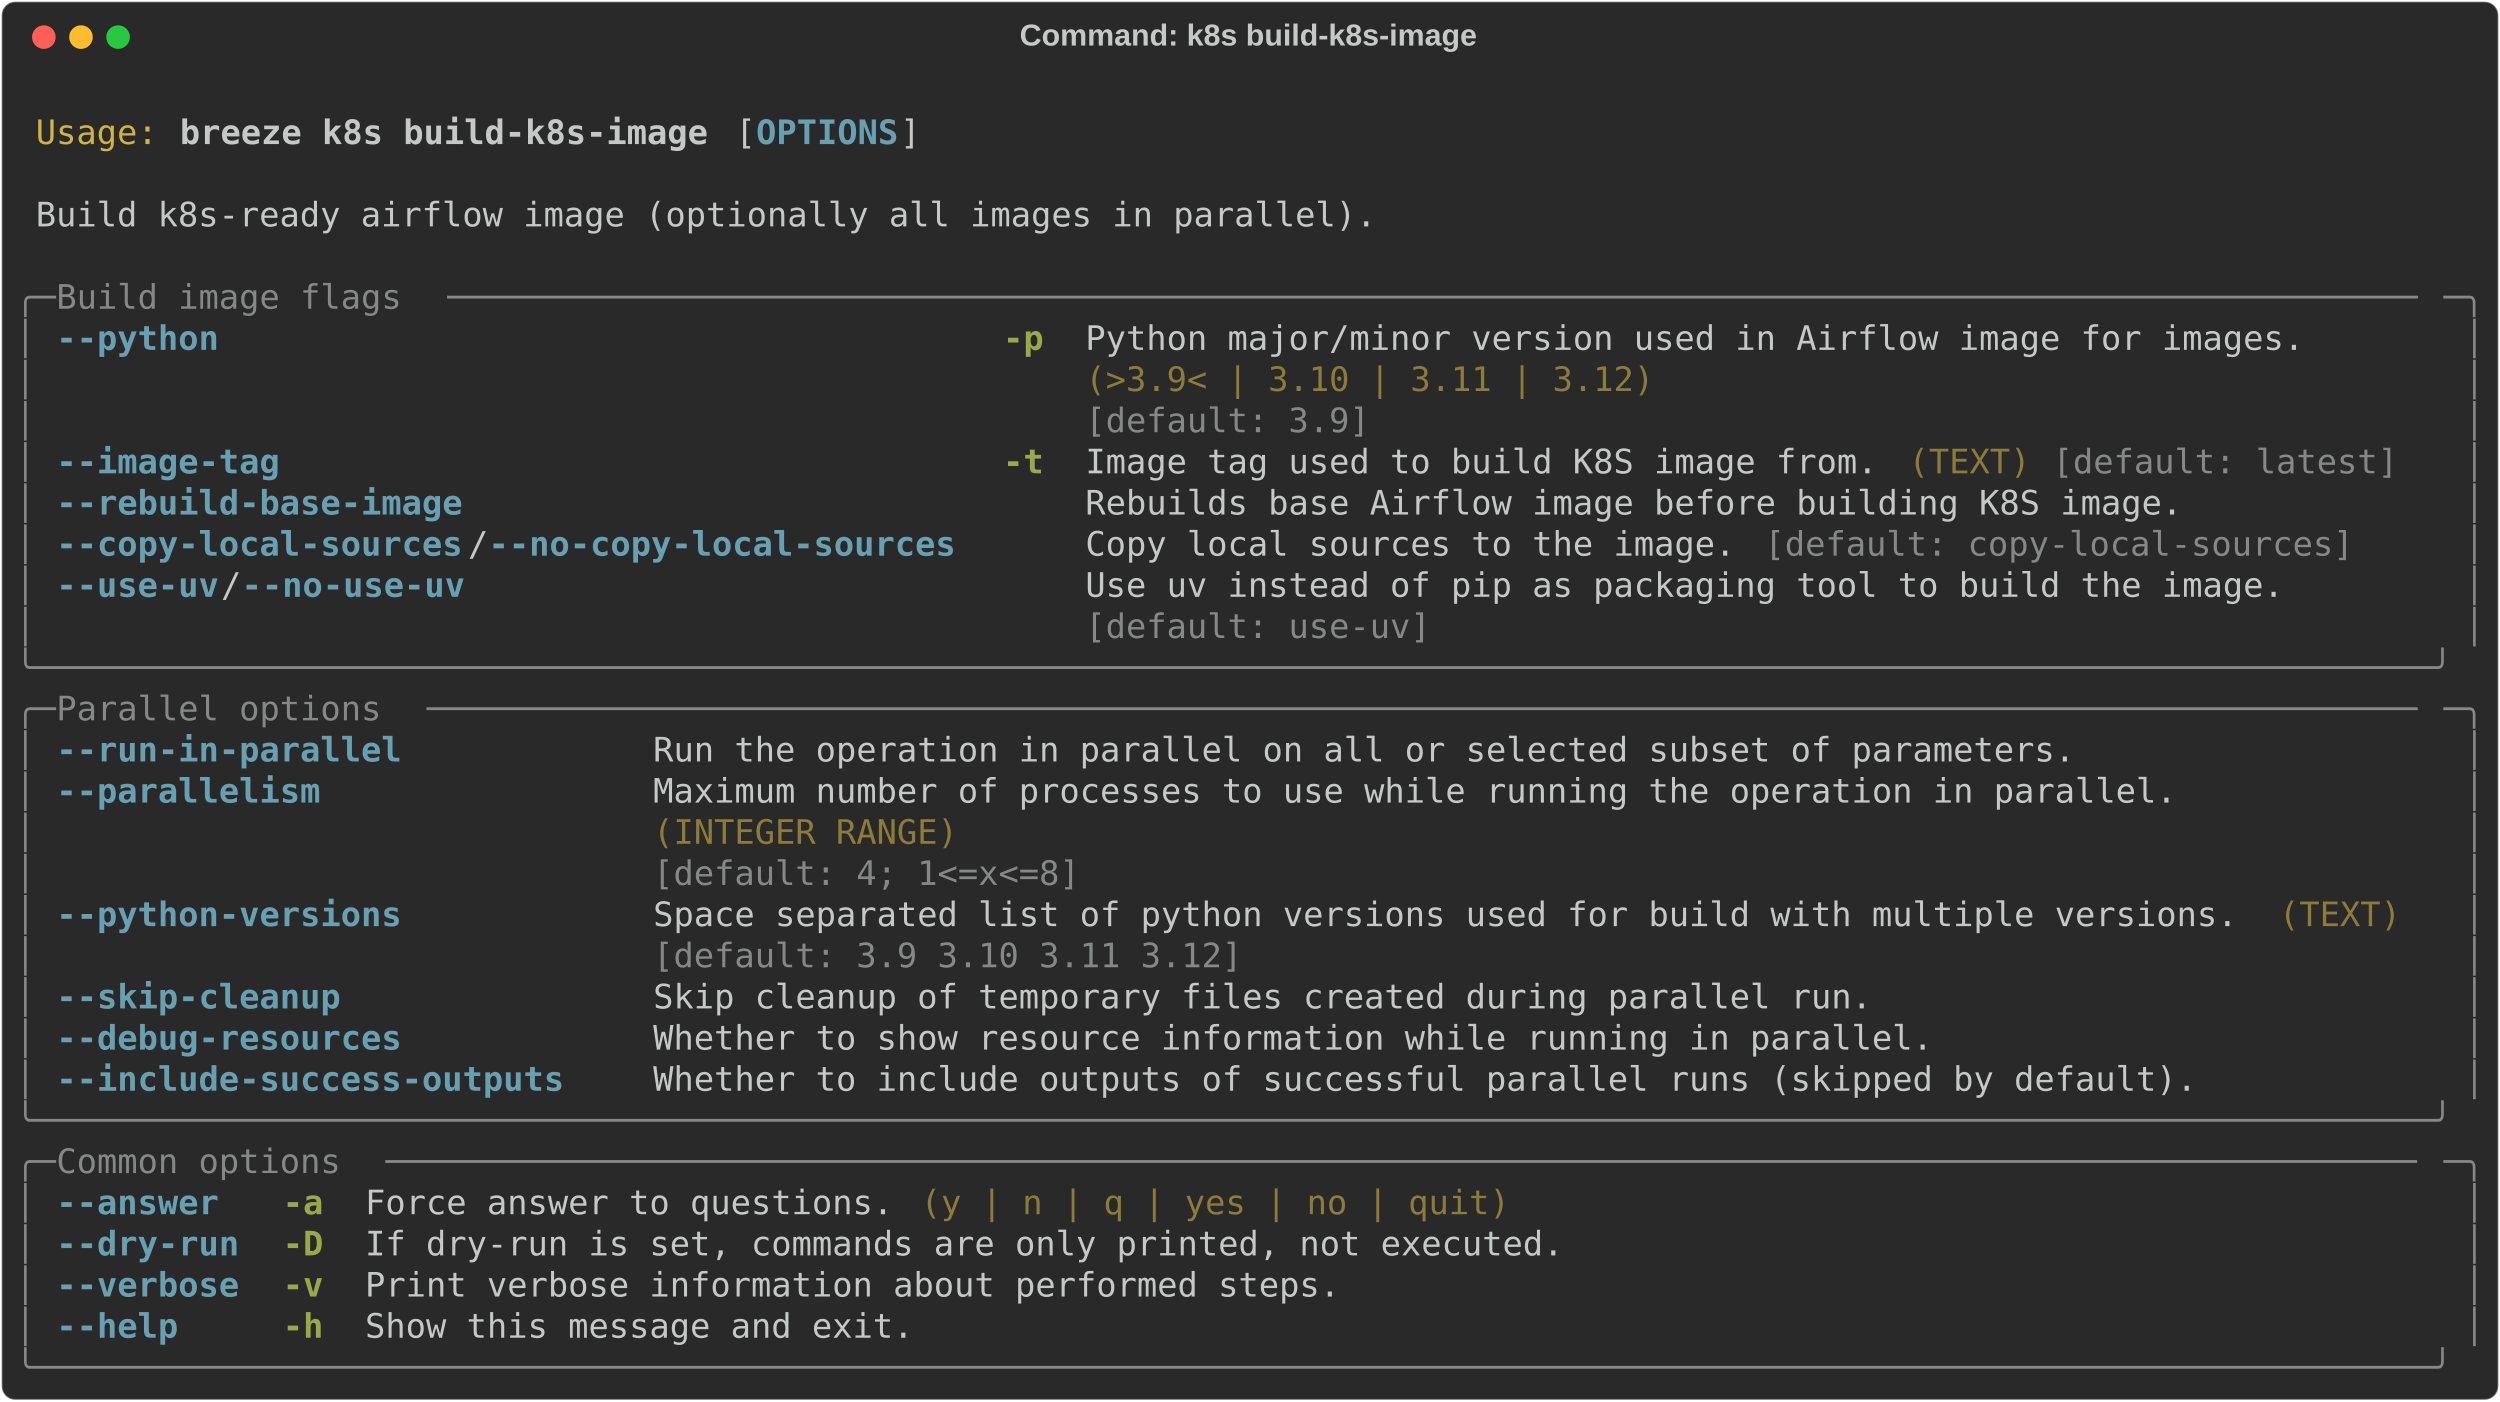
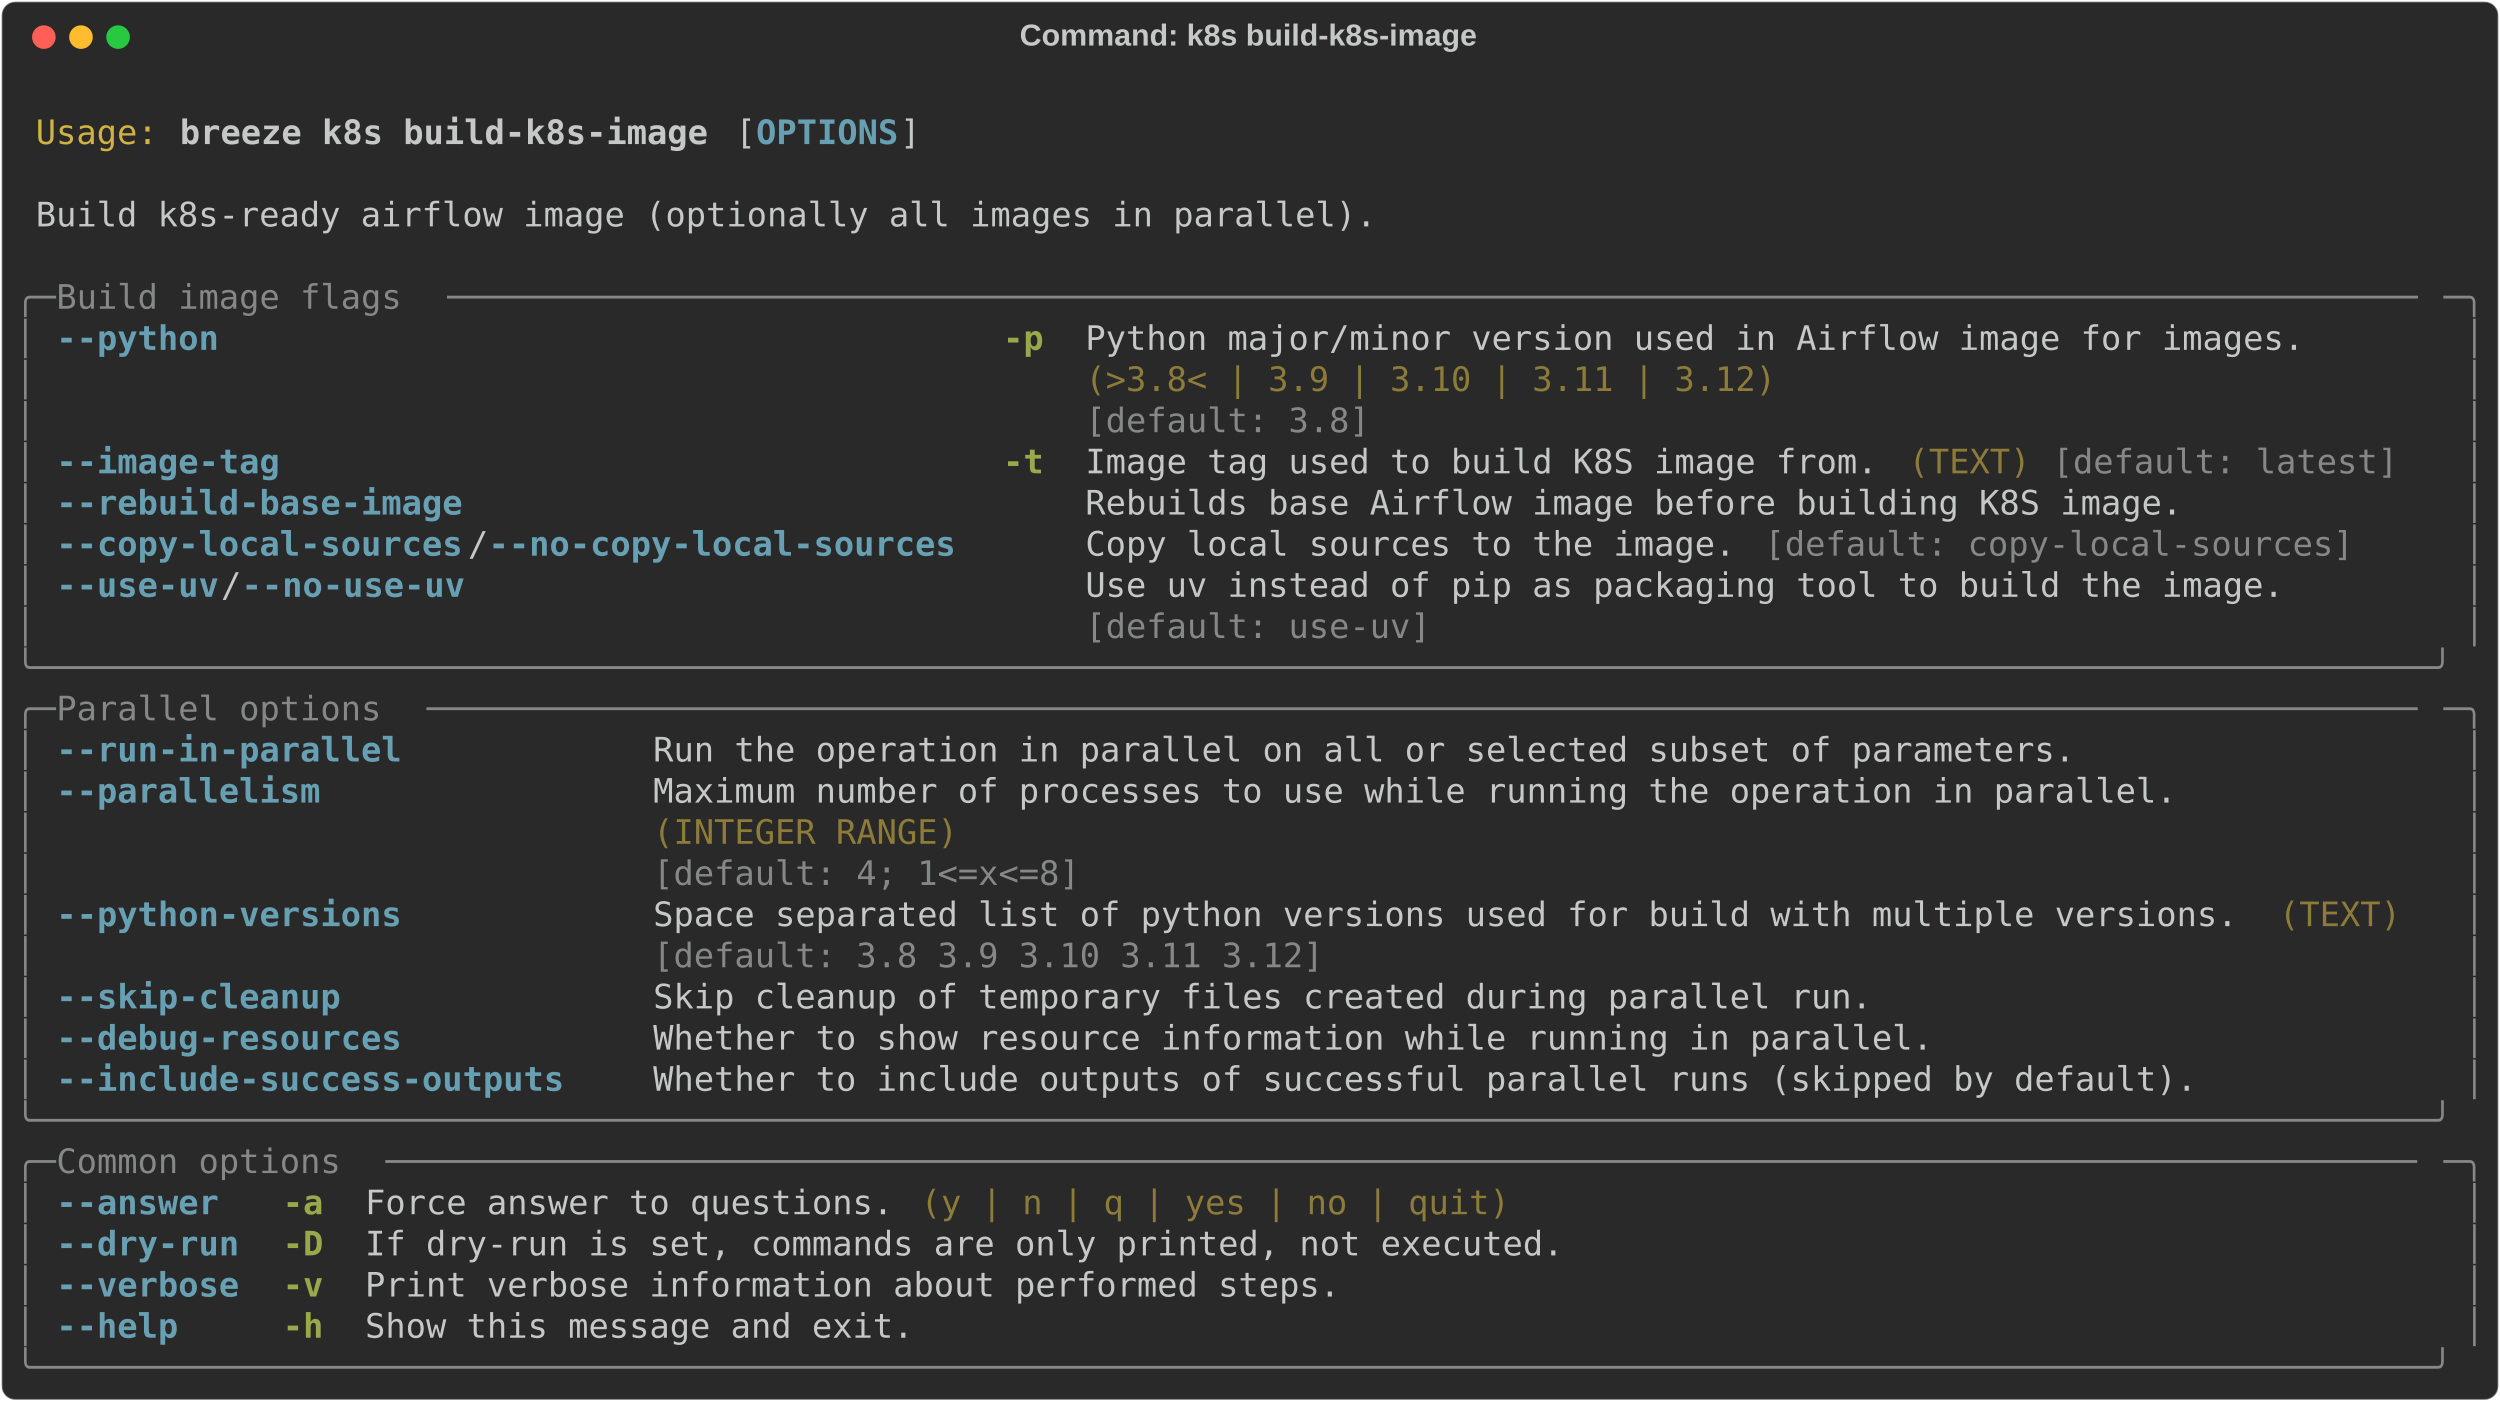
<svg xmlns="http://www.w3.org/2000/svg" class="rich-terminal" viewBox="0 0 1482 830.8">
  <style>

    @font-face {
        font-family: "Fira Code";
        src: local("FiraCode-Regular"),
                url("https://cdnjs.cloudflare.com/ajax/libs/firacode/6.2.0/woff2/FiraCode-Regular.woff2") format("woff2"),
                url("https://cdnjs.cloudflare.com/ajax/libs/firacode/6.2.0/woff/FiraCode-Regular.woff") format("woff");
        font-style: normal;
        font-weight: 400;
    }
    @font-face {
        font-family: "Fira Code";
        src: local("FiraCode-Bold"),
                url("https://cdnjs.cloudflare.com/ajax/libs/firacode/6.2.0/woff2/FiraCode-Bold.woff2") format("woff2"),
                url("https://cdnjs.cloudflare.com/ajax/libs/firacode/6.2.0/woff/FiraCode-Bold.woff") format("woff");
        font-style: bold;
        font-weight: 700;
    }

    .breeze-k8s-build-k8s-image-matrix {
        font-family: Fira Code, monospace;
        font-size: 20px;
        line-height: 24.4px;
        font-variant-east-asian: full-width;
    }

    .breeze-k8s-build-k8s-image-title {
        font-size: 18px;
        font-weight: bold;
        font-family: arial;
    }

    .breeze-k8s-build-k8s-image-r1 { fill: #c5c8c6 }
.breeze-k8s-build-k8s-image-r2 { fill: #d0b344 }
.breeze-k8s-build-k8s-image-r3 { fill: #c5c8c6;font-weight: bold }
.breeze-k8s-build-k8s-image-r4 { fill: #68a0b3;font-weight: bold }
.breeze-k8s-build-k8s-image-r5 { fill: #868887 }
.breeze-k8s-build-k8s-image-r6 { fill: #98a84b;font-weight: bold }
.breeze-k8s-build-k8s-image-r7 { fill: #8d7b39 }
    </style>
  <defs>
    <clipPath id="breeze-k8s-build-k8s-image-clip-terminal">
      <rect x="0" y="0" width="1463.0" height="779.8" />
    </clipPath>
    <clipPath id="breeze-k8s-build-k8s-image-line-0">
      <rect x="0" y="1.5" width="1464" height="24.65" />
    </clipPath>
    <clipPath id="breeze-k8s-build-k8s-image-line-1">
      <rect x="0" y="25.9" width="1464" height="24.65" />
    </clipPath>
    <clipPath id="breeze-k8s-build-k8s-image-line-2">
      <rect x="0" y="50.3" width="1464" height="24.65" />
    </clipPath>
    <clipPath id="breeze-k8s-build-k8s-image-line-3">
      <rect x="0" y="74.7" width="1464" height="24.65" />
    </clipPath>
    <clipPath id="breeze-k8s-build-k8s-image-line-4">
      <rect x="0" y="99.1" width="1464" height="24.65" />
    </clipPath>
    <clipPath id="breeze-k8s-build-k8s-image-line-5">
      <rect x="0" y="123.5" width="1464" height="24.65" />
    </clipPath>
    <clipPath id="breeze-k8s-build-k8s-image-line-6">
      <rect x="0" y="147.9" width="1464" height="24.65" />
    </clipPath>
    <clipPath id="breeze-k8s-build-k8s-image-line-7">
      <rect x="0" y="172.3" width="1464" height="24.65" />
    </clipPath>
    <clipPath id="breeze-k8s-build-k8s-image-line-8">
      <rect x="0" y="196.7" width="1464" height="24.65" />
    </clipPath>
    <clipPath id="breeze-k8s-build-k8s-image-line-9">
      <rect x="0" y="221.1" width="1464" height="24.65" />
    </clipPath>
    <clipPath id="breeze-k8s-build-k8s-image-line-10">
      <rect x="0" y="245.5" width="1464" height="24.65" />
    </clipPath>
    <clipPath id="breeze-k8s-build-k8s-image-line-11">
      <rect x="0" y="269.9" width="1464" height="24.65" />
    </clipPath>
    <clipPath id="breeze-k8s-build-k8s-image-line-12">
      <rect x="0" y="294.3" width="1464" height="24.65" />
    </clipPath>
    <clipPath id="breeze-k8s-build-k8s-image-line-13">
      <rect x="0" y="318.7" width="1464" height="24.65" />
    </clipPath>
    <clipPath id="breeze-k8s-build-k8s-image-line-14">
      <rect x="0" y="343.1" width="1464" height="24.65" />
    </clipPath>
    <clipPath id="breeze-k8s-build-k8s-image-line-15">
      <rect x="0" y="367.5" width="1464" height="24.65" />
    </clipPath>
    <clipPath id="breeze-k8s-build-k8s-image-line-16">
      <rect x="0" y="391.9" width="1464" height="24.65" />
    </clipPath>
    <clipPath id="breeze-k8s-build-k8s-image-line-17">
      <rect x="0" y="416.3" width="1464" height="24.65" />
    </clipPath>
    <clipPath id="breeze-k8s-build-k8s-image-line-18">
      <rect x="0" y="440.7" width="1464" height="24.65" />
    </clipPath>
    <clipPath id="breeze-k8s-build-k8s-image-line-19">
      <rect x="0" y="465.1" width="1464" height="24.65" />
    </clipPath>
    <clipPath id="breeze-k8s-build-k8s-image-line-20">
      <rect x="0" y="489.5" width="1464" height="24.65" />
    </clipPath>
    <clipPath id="breeze-k8s-build-k8s-image-line-21">
      <rect x="0" y="513.9" width="1464" height="24.65" />
    </clipPath>
    <clipPath id="breeze-k8s-build-k8s-image-line-22">
      <rect x="0" y="538.3" width="1464" height="24.65" />
    </clipPath>
    <clipPath id="breeze-k8s-build-k8s-image-line-23">
      <rect x="0" y="562.7" width="1464" height="24.65" />
    </clipPath>
    <clipPath id="breeze-k8s-build-k8s-image-line-24">
      <rect x="0" y="587.1" width="1464" height="24.65" />
    </clipPath>
    <clipPath id="breeze-k8s-build-k8s-image-line-25">
      <rect x="0" y="611.5" width="1464" height="24.65" />
    </clipPath>
    <clipPath id="breeze-k8s-build-k8s-image-line-26">
      <rect x="0" y="635.9" width="1464" height="24.65" />
    </clipPath>
    <clipPath id="breeze-k8s-build-k8s-image-line-27">
      <rect x="0" y="660.3" width="1464" height="24.65" />
    </clipPath>
    <clipPath id="breeze-k8s-build-k8s-image-line-28">
      <rect x="0" y="684.7" width="1464" height="24.65" />
    </clipPath>
    <clipPath id="breeze-k8s-build-k8s-image-line-29">
      <rect x="0" y="709.1" width="1464" height="24.65" />
    </clipPath>
    <clipPath id="breeze-k8s-build-k8s-image-line-30">
      <rect x="0" y="733.5" width="1464" height="24.65" />
    </clipPath>
  </defs>
  <rect fill="#292929" stroke="rgba(255,255,255,0.35)" stroke-width="1" x="1" y="1" width="1480" height="828.8" rx="8" />
  <text class="breeze-k8s-build-k8s-image-title" fill="#c5c8c6" text-anchor="middle" x="740" y="27">Command: k8s build-k8s-image</text>
  <g transform="translate(26,22)">
    <circle cx="0" cy="0" r="7" fill="#ff5f57" />
    <circle cx="22" cy="0" r="7" fill="#febc2e" />
    <circle cx="44" cy="0" r="7" fill="#28c840" />
  </g>
  <g transform="translate(9, 41)" clip-path="url(#breeze-k8s-build-k8s-image-clip-terminal)">
    <g class="breeze-k8s-build-k8s-image-matrix">
      <text class="breeze-k8s-build-k8s-image-r1" x="1464" y="20" textLength="12.2" clip-path="url(#breeze-k8s-build-k8s-image-line-0)">
</text>
      <text class="breeze-k8s-build-k8s-image-r2" x="12.2" y="44.4" textLength="73.2" clip-path="url(#breeze-k8s-build-k8s-image-line-1)">Usage:</text>
      <text class="breeze-k8s-build-k8s-image-r3" x="97.6" y="44.4" textLength="317.2" clip-path="url(#breeze-k8s-build-k8s-image-line-1)">breeze k8s build-k8s-image</text>
      <text class="breeze-k8s-build-k8s-image-r1" x="427" y="44.4" textLength="12.2" clip-path="url(#breeze-k8s-build-k8s-image-line-1)">[</text>
      <text class="breeze-k8s-build-k8s-image-r4" x="439.2" y="44.4" textLength="85.4" clip-path="url(#breeze-k8s-build-k8s-image-line-1)">OPTIONS</text>
      <text class="breeze-k8s-build-k8s-image-r1" x="524.6" y="44.4" textLength="12.2" clip-path="url(#breeze-k8s-build-k8s-image-line-1)">]</text>
      <text class="breeze-k8s-build-k8s-image-r1" x="1464" y="44.4" textLength="12.2" clip-path="url(#breeze-k8s-build-k8s-image-line-1)">
</text>
      <text class="breeze-k8s-build-k8s-image-r1" x="1464" y="68.8" textLength="12.2" clip-path="url(#breeze-k8s-build-k8s-image-line-2)">
</text>
      <text class="breeze-k8s-build-k8s-image-r1" x="12.2" y="93.2" textLength="805.2" clip-path="url(#breeze-k8s-build-k8s-image-line-3)">Build k8s-ready airflow image (optionally all images in parallel).</text>
      <text class="breeze-k8s-build-k8s-image-r1" x="1464" y="93.2" textLength="12.2" clip-path="url(#breeze-k8s-build-k8s-image-line-3)">
</text>
      <text class="breeze-k8s-build-k8s-image-r1" x="1464" y="117.6" textLength="12.2" clip-path="url(#breeze-k8s-build-k8s-image-line-4)">
</text>
      <text class="breeze-k8s-build-k8s-image-r5" x="0" y="142" textLength="24.4" clip-path="url(#breeze-k8s-build-k8s-image-line-5)">╭─</text>
      <text class="breeze-k8s-build-k8s-image-r5" x="24.4" y="142" textLength="231.8" clip-path="url(#breeze-k8s-build-k8s-image-line-5)"> Build image flags </text>
      <text class="breeze-k8s-build-k8s-image-r5" x="256.2" y="142" textLength="1183.4" clip-path="url(#breeze-k8s-build-k8s-image-line-5)">─────────────────────────────────────────────────────────────────────────────────────────────────</text>
      <text class="breeze-k8s-build-k8s-image-r5" x="1439.6" y="142" textLength="24.4" clip-path="url(#breeze-k8s-build-k8s-image-line-5)">─╮</text>
      <text class="breeze-k8s-build-k8s-image-r1" x="1464" y="142" textLength="12.2" clip-path="url(#breeze-k8s-build-k8s-image-line-5)">
</text>
      <text class="breeze-k8s-build-k8s-image-r5" x="0" y="166.4" textLength="12.2" clip-path="url(#breeze-k8s-build-k8s-image-line-6)">│</text>
      <text class="breeze-k8s-build-k8s-image-r4" x="24.4" y="166.4" textLength="97.6" clip-path="url(#breeze-k8s-build-k8s-image-line-6)">--python</text>
      <text class="breeze-k8s-build-k8s-image-r6" x="585.6" y="166.4" textLength="24.4" clip-path="url(#breeze-k8s-build-k8s-image-line-6)">-p</text>
      <text class="breeze-k8s-build-k8s-image-r1" x="634.4" y="166.4" textLength="732" clip-path="url(#breeze-k8s-build-k8s-image-line-6)">Python major/minor version used in Airflow image for images.</text>
      <text class="breeze-k8s-build-k8s-image-r5" x="1451.8" y="166.4" textLength="12.2" clip-path="url(#breeze-k8s-build-k8s-image-line-6)">│</text>
      <text class="breeze-k8s-build-k8s-image-r1" x="1464" y="166.4" textLength="12.2" clip-path="url(#breeze-k8s-build-k8s-image-line-6)">
</text>
      <text class="breeze-k8s-build-k8s-image-r5" x="0" y="190.8" textLength="12.2" clip-path="url(#breeze-k8s-build-k8s-image-line-7)">│</text>
-       <text class="breeze-k8s-build-k8s-image-r7" x="634.4" y="190.8" textLength="732" clip-path="url(#breeze-k8s-build-k8s-image-line-7)">(&gt;3.9&lt; | 3.10 | 3.11 | 3.12)                                </text>
+       <text class="breeze-k8s-build-k8s-image-r7" x="634.4" y="190.8" textLength="732" clip-path="url(#breeze-k8s-build-k8s-image-line-7)">(&gt;3.8&lt; | 3.9 | 3.10 | 3.11 | 3.12)                          </text>
      <text class="breeze-k8s-build-k8s-image-r5" x="1451.8" y="190.8" textLength="12.2" clip-path="url(#breeze-k8s-build-k8s-image-line-7)">│</text>
      <text class="breeze-k8s-build-k8s-image-r1" x="1464" y="190.8" textLength="12.2" clip-path="url(#breeze-k8s-build-k8s-image-line-7)">
</text>
      <text class="breeze-k8s-build-k8s-image-r5" x="0" y="215.2" textLength="12.2" clip-path="url(#breeze-k8s-build-k8s-image-line-8)">│</text>
-       <text class="breeze-k8s-build-k8s-image-r5" x="634.4" y="215.2" textLength="732" clip-path="url(#breeze-k8s-build-k8s-image-line-8)">[default: 3.9]                                              </text>
+       <text class="breeze-k8s-build-k8s-image-r5" x="634.4" y="215.2" textLength="732" clip-path="url(#breeze-k8s-build-k8s-image-line-8)">[default: 3.8]                                              </text>
      <text class="breeze-k8s-build-k8s-image-r5" x="1451.8" y="215.2" textLength="12.2" clip-path="url(#breeze-k8s-build-k8s-image-line-8)">│</text>
      <text class="breeze-k8s-build-k8s-image-r1" x="1464" y="215.2" textLength="12.2" clip-path="url(#breeze-k8s-build-k8s-image-line-8)">
</text>
      <text class="breeze-k8s-build-k8s-image-r5" x="0" y="239.6" textLength="12.2" clip-path="url(#breeze-k8s-build-k8s-image-line-9)">│</text>
      <text class="breeze-k8s-build-k8s-image-r4" x="24.4" y="239.6" textLength="134.2" clip-path="url(#breeze-k8s-build-k8s-image-line-9)">--image-tag</text>
      <text class="breeze-k8s-build-k8s-image-r6" x="585.6" y="239.6" textLength="24.4" clip-path="url(#breeze-k8s-build-k8s-image-line-9)">-t</text>
      <text class="breeze-k8s-build-k8s-image-r1" x="634.4" y="239.6" textLength="475.8" clip-path="url(#breeze-k8s-build-k8s-image-line-9)">Image tag used to build K8S image from.</text>
      <text class="breeze-k8s-build-k8s-image-r7" x="1122.4" y="239.6" textLength="73.2" clip-path="url(#breeze-k8s-build-k8s-image-line-9)">(TEXT)</text>
      <text class="breeze-k8s-build-k8s-image-r5" x="1207.8" y="239.6" textLength="207.4" clip-path="url(#breeze-k8s-build-k8s-image-line-9)">[default: latest]</text>
      <text class="breeze-k8s-build-k8s-image-r5" x="1451.8" y="239.6" textLength="12.2" clip-path="url(#breeze-k8s-build-k8s-image-line-9)">│</text>
      <text class="breeze-k8s-build-k8s-image-r1" x="1464" y="239.6" textLength="12.2" clip-path="url(#breeze-k8s-build-k8s-image-line-9)">
</text>
      <text class="breeze-k8s-build-k8s-image-r5" x="0" y="264" textLength="12.2" clip-path="url(#breeze-k8s-build-k8s-image-line-10)">│</text>
      <text class="breeze-k8s-build-k8s-image-r4" x="24.4" y="264" textLength="244" clip-path="url(#breeze-k8s-build-k8s-image-line-10)">--rebuild-base-image</text>
      <text class="breeze-k8s-build-k8s-image-r1" x="634.4" y="264" textLength="658.8" clip-path="url(#breeze-k8s-build-k8s-image-line-10)">Rebuilds base Airflow image before building K8S image.</text>
      <text class="breeze-k8s-build-k8s-image-r5" x="1451.8" y="264" textLength="12.2" clip-path="url(#breeze-k8s-build-k8s-image-line-10)">│</text>
      <text class="breeze-k8s-build-k8s-image-r1" x="1464" y="264" textLength="12.2" clip-path="url(#breeze-k8s-build-k8s-image-line-10)">
</text>
      <text class="breeze-k8s-build-k8s-image-r5" x="0" y="288.4" textLength="12.2" clip-path="url(#breeze-k8s-build-k8s-image-line-11)">│</text>
      <text class="breeze-k8s-build-k8s-image-r4" x="24.4" y="288.4" textLength="244" clip-path="url(#breeze-k8s-build-k8s-image-line-11)">--copy-local-sources</text>
      <text class="breeze-k8s-build-k8s-image-r1" x="268.4" y="288.4" textLength="12.2" clip-path="url(#breeze-k8s-build-k8s-image-line-11)">/</text>
      <text class="breeze-k8s-build-k8s-image-r4" x="280.6" y="288.4" textLength="280.6" clip-path="url(#breeze-k8s-build-k8s-image-line-11)">--no-copy-local-sources</text>
      <text class="breeze-k8s-build-k8s-image-r1" x="634.4" y="288.4" textLength="390.4" clip-path="url(#breeze-k8s-build-k8s-image-line-11)">Copy local sources to the image.</text>
      <text class="breeze-k8s-build-k8s-image-r5" x="1037" y="288.4" textLength="353.8" clip-path="url(#breeze-k8s-build-k8s-image-line-11)">[default: copy-local-sources]</text>
      <text class="breeze-k8s-build-k8s-image-r5" x="1451.8" y="288.4" textLength="12.2" clip-path="url(#breeze-k8s-build-k8s-image-line-11)">│</text>
      <text class="breeze-k8s-build-k8s-image-r1" x="1464" y="288.4" textLength="12.2" clip-path="url(#breeze-k8s-build-k8s-image-line-11)">
</text>
      <text class="breeze-k8s-build-k8s-image-r5" x="0" y="312.8" textLength="12.2" clip-path="url(#breeze-k8s-build-k8s-image-line-12)">│</text>
      <text class="breeze-k8s-build-k8s-image-r4" x="24.4" y="312.8" textLength="97.6" clip-path="url(#breeze-k8s-build-k8s-image-line-12)">--use-uv</text>
      <text class="breeze-k8s-build-k8s-image-r1" x="122" y="312.8" textLength="12.2" clip-path="url(#breeze-k8s-build-k8s-image-line-12)">/</text>
      <text class="breeze-k8s-build-k8s-image-r4" x="134.2" y="312.8" textLength="134.2" clip-path="url(#breeze-k8s-build-k8s-image-line-12)">--no-use-uv</text>
      <text class="breeze-k8s-build-k8s-image-r1" x="634.4" y="312.8" textLength="719.8" clip-path="url(#breeze-k8s-build-k8s-image-line-12)">Use uv instead of pip as packaging tool to build the image.</text>
      <text class="breeze-k8s-build-k8s-image-r5" x="1451.8" y="312.8" textLength="12.2" clip-path="url(#breeze-k8s-build-k8s-image-line-12)">│</text>
      <text class="breeze-k8s-build-k8s-image-r1" x="1464" y="312.8" textLength="12.2" clip-path="url(#breeze-k8s-build-k8s-image-line-12)">
</text>
      <text class="breeze-k8s-build-k8s-image-r5" x="0" y="337.2" textLength="12.2" clip-path="url(#breeze-k8s-build-k8s-image-line-13)">│</text>
      <text class="breeze-k8s-build-k8s-image-r5" x="634.4" y="337.2" textLength="719.8" clip-path="url(#breeze-k8s-build-k8s-image-line-13)">[default: use-uv]                                          </text>
      <text class="breeze-k8s-build-k8s-image-r5" x="1451.8" y="337.2" textLength="12.2" clip-path="url(#breeze-k8s-build-k8s-image-line-13)">│</text>
      <text class="breeze-k8s-build-k8s-image-r1" x="1464" y="337.2" textLength="12.2" clip-path="url(#breeze-k8s-build-k8s-image-line-13)">
</text>
      <text class="breeze-k8s-build-k8s-image-r5" x="0" y="361.6" textLength="1464" clip-path="url(#breeze-k8s-build-k8s-image-line-14)">╰──────────────────────────────────────────────────────────────────────────────────────────────────────────────────────╯</text>
      <text class="breeze-k8s-build-k8s-image-r1" x="1464" y="361.6" textLength="12.2" clip-path="url(#breeze-k8s-build-k8s-image-line-14)">
</text>
      <text class="breeze-k8s-build-k8s-image-r5" x="0" y="386" textLength="24.4" clip-path="url(#breeze-k8s-build-k8s-image-line-15)">╭─</text>
      <text class="breeze-k8s-build-k8s-image-r5" x="24.4" y="386" textLength="219.6" clip-path="url(#breeze-k8s-build-k8s-image-line-15)"> Parallel options </text>
      <text class="breeze-k8s-build-k8s-image-r5" x="244" y="386" textLength="1195.6" clip-path="url(#breeze-k8s-build-k8s-image-line-15)">──────────────────────────────────────────────────────────────────────────────────────────────────</text>
      <text class="breeze-k8s-build-k8s-image-r5" x="1439.6" y="386" textLength="24.4" clip-path="url(#breeze-k8s-build-k8s-image-line-15)">─╮</text>
      <text class="breeze-k8s-build-k8s-image-r1" x="1464" y="386" textLength="12.2" clip-path="url(#breeze-k8s-build-k8s-image-line-15)">
</text>
      <text class="breeze-k8s-build-k8s-image-r5" x="0" y="410.4" textLength="12.2" clip-path="url(#breeze-k8s-build-k8s-image-line-16)">│</text>
      <text class="breeze-k8s-build-k8s-image-r4" x="24.4" y="410.4" textLength="207.4" clip-path="url(#breeze-k8s-build-k8s-image-line-16)">--run-in-parallel</text>
      <text class="breeze-k8s-build-k8s-image-r1" x="378.2" y="410.4" textLength="854" clip-path="url(#breeze-k8s-build-k8s-image-line-16)">Run the operation in parallel on all or selected subset of parameters.</text>
      <text class="breeze-k8s-build-k8s-image-r5" x="1451.8" y="410.4" textLength="12.2" clip-path="url(#breeze-k8s-build-k8s-image-line-16)">│</text>
      <text class="breeze-k8s-build-k8s-image-r1" x="1464" y="410.4" textLength="12.2" clip-path="url(#breeze-k8s-build-k8s-image-line-16)">
</text>
      <text class="breeze-k8s-build-k8s-image-r5" x="0" y="434.8" textLength="12.2" clip-path="url(#breeze-k8s-build-k8s-image-line-17)">│</text>
      <text class="breeze-k8s-build-k8s-image-r4" x="24.4" y="434.8" textLength="158.6" clip-path="url(#breeze-k8s-build-k8s-image-line-17)">--parallelism</text>
      <text class="breeze-k8s-build-k8s-image-r1" x="378.2" y="434.8" textLength="915" clip-path="url(#breeze-k8s-build-k8s-image-line-17)">Maximum number of processes to use while running the operation in parallel.</text>
      <text class="breeze-k8s-build-k8s-image-r5" x="1451.8" y="434.8" textLength="12.2" clip-path="url(#breeze-k8s-build-k8s-image-line-17)">│</text>
      <text class="breeze-k8s-build-k8s-image-r1" x="1464" y="434.8" textLength="12.2" clip-path="url(#breeze-k8s-build-k8s-image-line-17)">
</text>
      <text class="breeze-k8s-build-k8s-image-r5" x="0" y="459.2" textLength="12.2" clip-path="url(#breeze-k8s-build-k8s-image-line-18)">│</text>
      <text class="breeze-k8s-build-k8s-image-r7" x="378.2" y="459.2" textLength="915" clip-path="url(#breeze-k8s-build-k8s-image-line-18)">(INTEGER RANGE)                                                            </text>
      <text class="breeze-k8s-build-k8s-image-r5" x="1451.8" y="459.2" textLength="12.2" clip-path="url(#breeze-k8s-build-k8s-image-line-18)">│</text>
      <text class="breeze-k8s-build-k8s-image-r1" x="1464" y="459.2" textLength="12.2" clip-path="url(#breeze-k8s-build-k8s-image-line-18)">
</text>
      <text class="breeze-k8s-build-k8s-image-r5" x="0" y="483.6" textLength="12.2" clip-path="url(#breeze-k8s-build-k8s-image-line-19)">│</text>
      <text class="breeze-k8s-build-k8s-image-r5" x="378.2" y="483.6" textLength="915" clip-path="url(#breeze-k8s-build-k8s-image-line-19)">[default: 4; 1&lt;=x&lt;=8]                                                      </text>
      <text class="breeze-k8s-build-k8s-image-r5" x="1451.8" y="483.6" textLength="12.2" clip-path="url(#breeze-k8s-build-k8s-image-line-19)">│</text>
      <text class="breeze-k8s-build-k8s-image-r1" x="1464" y="483.6" textLength="12.2" clip-path="url(#breeze-k8s-build-k8s-image-line-19)">
</text>
      <text class="breeze-k8s-build-k8s-image-r5" x="0" y="508" textLength="12.2" clip-path="url(#breeze-k8s-build-k8s-image-line-20)">│</text>
      <text class="breeze-k8s-build-k8s-image-r4" x="24.4" y="508" textLength="207.4" clip-path="url(#breeze-k8s-build-k8s-image-line-20)">--python-versions</text>
      <text class="breeze-k8s-build-k8s-image-r1" x="378.2" y="508" textLength="951.6" clip-path="url(#breeze-k8s-build-k8s-image-line-20)">Space separated list of python versions used for build with multiple versions.</text>
      <text class="breeze-k8s-build-k8s-image-r7" x="1342" y="508" textLength="73.2" clip-path="url(#breeze-k8s-build-k8s-image-line-20)">(TEXT)</text>
      <text class="breeze-k8s-build-k8s-image-r5" x="1451.8" y="508" textLength="12.2" clip-path="url(#breeze-k8s-build-k8s-image-line-20)">│</text>
      <text class="breeze-k8s-build-k8s-image-r1" x="1464" y="508" textLength="12.2" clip-path="url(#breeze-k8s-build-k8s-image-line-20)">
</text>
      <text class="breeze-k8s-build-k8s-image-r5" x="0" y="532.4" textLength="12.2" clip-path="url(#breeze-k8s-build-k8s-image-line-21)">│</text>
-       <text class="breeze-k8s-build-k8s-image-r5" x="378.2" y="532.4" textLength="951.6" clip-path="url(#breeze-k8s-build-k8s-image-line-21)">[default: 3.9 3.10 3.11 3.12]                                                 </text>
+       <text class="breeze-k8s-build-k8s-image-r5" x="378.2" y="532.4" textLength="951.6" clip-path="url(#breeze-k8s-build-k8s-image-line-21)">[default: 3.8 3.9 3.10 3.11 3.12]                                             </text>
      <text class="breeze-k8s-build-k8s-image-r5" x="1451.8" y="532.4" textLength="12.2" clip-path="url(#breeze-k8s-build-k8s-image-line-21)">│</text>
      <text class="breeze-k8s-build-k8s-image-r1" x="1464" y="532.4" textLength="12.2" clip-path="url(#breeze-k8s-build-k8s-image-line-21)">
</text>
      <text class="breeze-k8s-build-k8s-image-r5" x="0" y="556.8" textLength="12.2" clip-path="url(#breeze-k8s-build-k8s-image-line-22)">│</text>
      <text class="breeze-k8s-build-k8s-image-r4" x="24.4" y="556.8" textLength="170.8" clip-path="url(#breeze-k8s-build-k8s-image-line-22)">--skip-cleanup</text>
      <text class="breeze-k8s-build-k8s-image-r1" x="378.2" y="556.8" textLength="732" clip-path="url(#breeze-k8s-build-k8s-image-line-22)">Skip cleanup of temporary files created during parallel run.</text>
      <text class="breeze-k8s-build-k8s-image-r5" x="1451.8" y="556.8" textLength="12.2" clip-path="url(#breeze-k8s-build-k8s-image-line-22)">│</text>
      <text class="breeze-k8s-build-k8s-image-r1" x="1464" y="556.8" textLength="12.2" clip-path="url(#breeze-k8s-build-k8s-image-line-22)">
</text>
      <text class="breeze-k8s-build-k8s-image-r5" x="0" y="581.2" textLength="12.2" clip-path="url(#breeze-k8s-build-k8s-image-line-23)">│</text>
      <text class="breeze-k8s-build-k8s-image-r4" x="24.4" y="581.2" textLength="207.4" clip-path="url(#breeze-k8s-build-k8s-image-line-23)">--debug-resources</text>
      <text class="breeze-k8s-build-k8s-image-r1" x="378.2" y="581.2" textLength="768.6" clip-path="url(#breeze-k8s-build-k8s-image-line-23)">Whether to show resource information while running in parallel.</text>
      <text class="breeze-k8s-build-k8s-image-r5" x="1451.8" y="581.2" textLength="12.2" clip-path="url(#breeze-k8s-build-k8s-image-line-23)">│</text>
      <text class="breeze-k8s-build-k8s-image-r1" x="1464" y="581.2" textLength="12.2" clip-path="url(#breeze-k8s-build-k8s-image-line-23)">
</text>
      <text class="breeze-k8s-build-k8s-image-r5" x="0" y="605.6" textLength="12.2" clip-path="url(#breeze-k8s-build-k8s-image-line-24)">│</text>
      <text class="breeze-k8s-build-k8s-image-r4" x="24.4" y="605.6" textLength="305" clip-path="url(#breeze-k8s-build-k8s-image-line-24)">--include-success-outputs</text>
      <text class="breeze-k8s-build-k8s-image-r1" x="378.2" y="605.6" textLength="927.2" clip-path="url(#breeze-k8s-build-k8s-image-line-24)">Whether to include outputs of successful parallel runs (skipped by default).</text>
      <text class="breeze-k8s-build-k8s-image-r5" x="1451.8" y="605.6" textLength="12.2" clip-path="url(#breeze-k8s-build-k8s-image-line-24)">│</text>
      <text class="breeze-k8s-build-k8s-image-r1" x="1464" y="605.6" textLength="12.2" clip-path="url(#breeze-k8s-build-k8s-image-line-24)">
</text>
      <text class="breeze-k8s-build-k8s-image-r5" x="0" y="630" textLength="1464" clip-path="url(#breeze-k8s-build-k8s-image-line-25)">╰──────────────────────────────────────────────────────────────────────────────────────────────────────────────────────╯</text>
      <text class="breeze-k8s-build-k8s-image-r1" x="1464" y="630" textLength="12.2" clip-path="url(#breeze-k8s-build-k8s-image-line-25)">
</text>
      <text class="breeze-k8s-build-k8s-image-r5" x="0" y="654.4" textLength="24.4" clip-path="url(#breeze-k8s-build-k8s-image-line-26)">╭─</text>
      <text class="breeze-k8s-build-k8s-image-r5" x="24.4" y="654.4" textLength="195.2" clip-path="url(#breeze-k8s-build-k8s-image-line-26)"> Common options </text>
      <text class="breeze-k8s-build-k8s-image-r5" x="219.6" y="654.4" textLength="1220" clip-path="url(#breeze-k8s-build-k8s-image-line-26)">────────────────────────────────────────────────────────────────────────────────────────────────────</text>
      <text class="breeze-k8s-build-k8s-image-r5" x="1439.6" y="654.4" textLength="24.4" clip-path="url(#breeze-k8s-build-k8s-image-line-26)">─╮</text>
      <text class="breeze-k8s-build-k8s-image-r1" x="1464" y="654.4" textLength="12.2" clip-path="url(#breeze-k8s-build-k8s-image-line-26)">
</text>
      <text class="breeze-k8s-build-k8s-image-r5" x="0" y="678.8" textLength="12.2" clip-path="url(#breeze-k8s-build-k8s-image-line-27)">│</text>
      <text class="breeze-k8s-build-k8s-image-r4" x="24.4" y="678.8" textLength="97.6" clip-path="url(#breeze-k8s-build-k8s-image-line-27)">--answer</text>
      <text class="breeze-k8s-build-k8s-image-r6" x="158.6" y="678.8" textLength="24.4" clip-path="url(#breeze-k8s-build-k8s-image-line-27)">-a</text>
      <text class="breeze-k8s-build-k8s-image-r1" x="207.4" y="678.8" textLength="317.2" clip-path="url(#breeze-k8s-build-k8s-image-line-27)">Force answer to questions.</text>
      <text class="breeze-k8s-build-k8s-image-r7" x="536.8" y="678.8" textLength="353.8" clip-path="url(#breeze-k8s-build-k8s-image-line-27)">(y | n | q | yes | no | quit)</text>
      <text class="breeze-k8s-build-k8s-image-r5" x="1451.8" y="678.8" textLength="12.2" clip-path="url(#breeze-k8s-build-k8s-image-line-27)">│</text>
      <text class="breeze-k8s-build-k8s-image-r1" x="1464" y="678.8" textLength="12.2" clip-path="url(#breeze-k8s-build-k8s-image-line-27)">
</text>
      <text class="breeze-k8s-build-k8s-image-r5" x="0" y="703.2" textLength="12.2" clip-path="url(#breeze-k8s-build-k8s-image-line-28)">│</text>
      <text class="breeze-k8s-build-k8s-image-r4" x="24.4" y="703.2" textLength="109.8" clip-path="url(#breeze-k8s-build-k8s-image-line-28)">--dry-run</text>
      <text class="breeze-k8s-build-k8s-image-r6" x="158.6" y="703.2" textLength="24.4" clip-path="url(#breeze-k8s-build-k8s-image-line-28)">-D</text>
      <text class="breeze-k8s-build-k8s-image-r1" x="207.4" y="703.2" textLength="719.8" clip-path="url(#breeze-k8s-build-k8s-image-line-28)">If dry-run is set, commands are only printed, not executed.</text>
      <text class="breeze-k8s-build-k8s-image-r5" x="1451.8" y="703.2" textLength="12.2" clip-path="url(#breeze-k8s-build-k8s-image-line-28)">│</text>
      <text class="breeze-k8s-build-k8s-image-r1" x="1464" y="703.2" textLength="12.2" clip-path="url(#breeze-k8s-build-k8s-image-line-28)">
</text>
      <text class="breeze-k8s-build-k8s-image-r5" x="0" y="727.6" textLength="12.2" clip-path="url(#breeze-k8s-build-k8s-image-line-29)">│</text>
      <text class="breeze-k8s-build-k8s-image-r4" x="24.4" y="727.6" textLength="109.8" clip-path="url(#breeze-k8s-build-k8s-image-line-29)">--verbose</text>
      <text class="breeze-k8s-build-k8s-image-r6" x="158.6" y="727.6" textLength="24.4" clip-path="url(#breeze-k8s-build-k8s-image-line-29)">-v</text>
      <text class="breeze-k8s-build-k8s-image-r1" x="207.4" y="727.6" textLength="585.6" clip-path="url(#breeze-k8s-build-k8s-image-line-29)">Print verbose information about performed steps.</text>
      <text class="breeze-k8s-build-k8s-image-r5" x="1451.8" y="727.6" textLength="12.2" clip-path="url(#breeze-k8s-build-k8s-image-line-29)">│</text>
      <text class="breeze-k8s-build-k8s-image-r1" x="1464" y="727.6" textLength="12.2" clip-path="url(#breeze-k8s-build-k8s-image-line-29)">
</text>
      <text class="breeze-k8s-build-k8s-image-r5" x="0" y="752" textLength="12.2" clip-path="url(#breeze-k8s-build-k8s-image-line-30)">│</text>
      <text class="breeze-k8s-build-k8s-image-r4" x="24.4" y="752" textLength="73.2" clip-path="url(#breeze-k8s-build-k8s-image-line-30)">--help</text>
      <text class="breeze-k8s-build-k8s-image-r6" x="158.6" y="752" textLength="24.4" clip-path="url(#breeze-k8s-build-k8s-image-line-30)">-h</text>
      <text class="breeze-k8s-build-k8s-image-r1" x="207.4" y="752" textLength="329.4" clip-path="url(#breeze-k8s-build-k8s-image-line-30)">Show this message and exit.</text>
      <text class="breeze-k8s-build-k8s-image-r5" x="1451.8" y="752" textLength="12.2" clip-path="url(#breeze-k8s-build-k8s-image-line-30)">│</text>
      <text class="breeze-k8s-build-k8s-image-r1" x="1464" y="752" textLength="12.2" clip-path="url(#breeze-k8s-build-k8s-image-line-30)">
</text>
      <text class="breeze-k8s-build-k8s-image-r5" x="0" y="776.4" textLength="1464" clip-path="url(#breeze-k8s-build-k8s-image-line-31)">╰──────────────────────────────────────────────────────────────────────────────────────────────────────────────────────╯</text>
      <text class="breeze-k8s-build-k8s-image-r1" x="1464" y="776.4" textLength="12.2" clip-path="url(#breeze-k8s-build-k8s-image-line-31)">
</text>
    </g>
  </g>
</svg>
